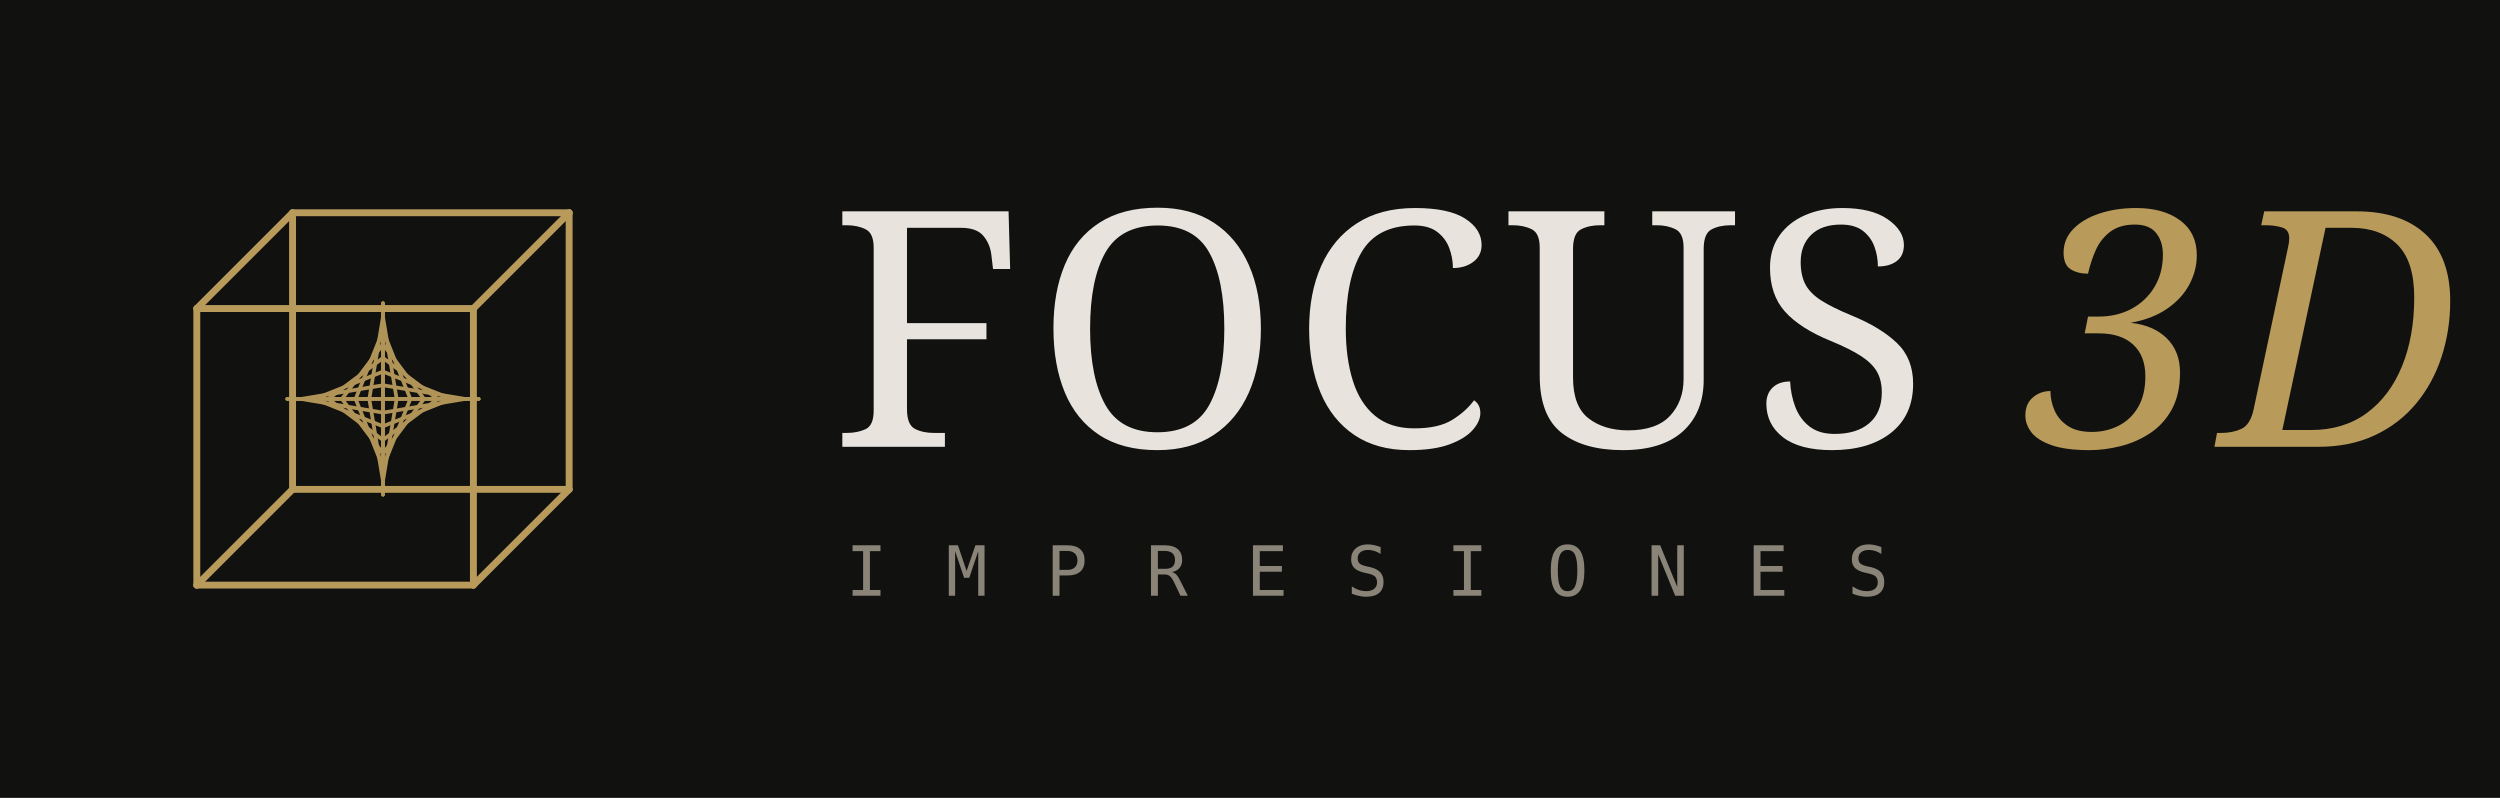
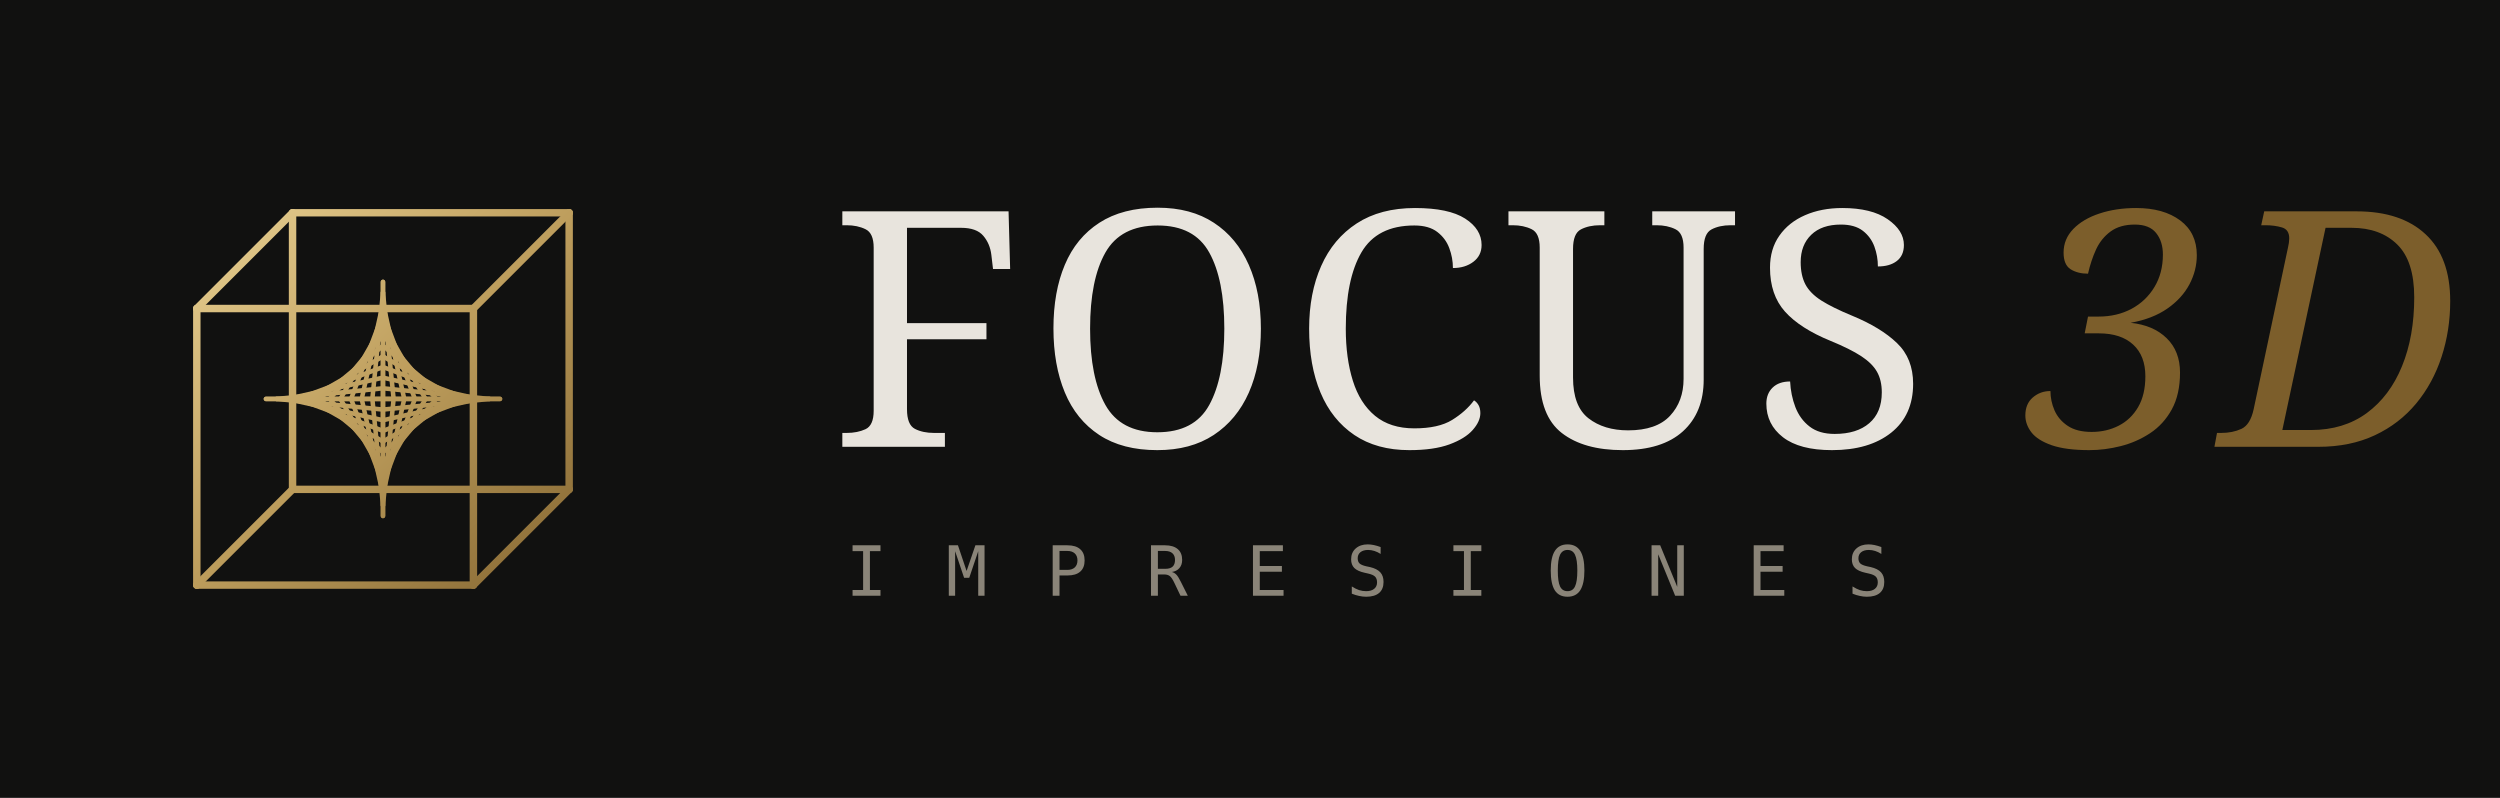
<svg xmlns="http://www.w3.org/2000/svg" width="470" height="150" viewBox="0 0 470 150">
+   <defs>
+     <linearGradient id="gold" gradientUnits="userSpaceOnUse" x1="24" y1="22" x2="104" y2="106">
+       <stop offset="0" stop-color="#efd89b" />
+       <stop offset="0.5" stop-color="#bd9d5c" />
+       <stop offset="1" stop-color="#7c5e2b" />
+     </linearGradient>
+   </defs>
  <rect width="470" height="150" fill="#111110" />
-   <g transform="translate(8,11) scale(1.0)">
-     <g fill="none" stroke="#b89a5a" stroke-linecap="round" stroke-linejoin="round">
-       <g stroke-width="1.3">
+   <g transform="translate(8,11)">
+     <g fill="none" stroke="url(#gold)" stroke-linecap="round" stroke-linejoin="round">
+       <g stroke-width="1.4">
        <line x1="29" y1="47" x2="81" y2="47" />
        <line x1="81" y1="47" x2="81" y2="99" />
        <line x1="81" y1="99" x2="29" y2="99" />
        <line x1="29" y1="99" x2="29" y2="47" />
        <line x1="47" y1="29" x2="99" y2="29" />
        <line x1="99" y1="29" x2="99" y2="81" />
        <line x1="99" y1="81" x2="47" y2="81" />
        <line x1="47" y1="81" x2="47" y2="29" />
        <line x1="29" y1="47" x2="47" y2="29" />
        <line x1="81" y1="47" x2="99" y2="29" />
        <line x1="81" y1="99" x2="99" y2="81" />
        <line x1="29" y1="99" x2="47" y2="81" />
      </g>
-       <g stroke-width="0.7" opacity="0.95">
-         <line x1="64" y1="64" x2="82" y2="64" />
-         <line x1="64" y1="61.43" x2="79.43" y2="64" />
-         <line x1="64" y1="58.86" x2="76.86" y2="64" />
-         <line x1="64" y1="56.29" x2="74.29" y2="64" />
-         <line x1="64" y1="53.71" x2="71.71" y2="64" />
-         <line x1="64" y1="51.14" x2="69.14" y2="64" />
-         <line x1="64" y1="48.57" x2="66.57" y2="64" />
-         <line x1="64" y1="46" x2="64" y2="64" />
-         <line x1="64" y1="64" x2="64" y2="82" />
-         <line x1="66.57" y1="64" x2="64" y2="79.43" />
-         <line x1="69.14" y1="64" x2="64" y2="76.86" />
-         <line x1="71.71" y1="64" x2="64" y2="74.29" />
-         <line x1="74.29" y1="64" x2="64" y2="71.71" />
-         <line x1="76.86" y1="64" x2="64" y2="69.14" />
-         <line x1="79.43" y1="64" x2="64" y2="66.57" />
-         <line x1="82" y1="64" x2="64" y2="64" />
-         <line x1="64" y1="64" x2="46" y2="64" />
-         <line x1="64" y1="66.57" x2="48.57" y2="64" />
-         <line x1="64" y1="69.14" x2="51.14" y2="64" />
-         <line x1="64" y1="71.71" x2="53.71" y2="64" />
-         <line x1="64" y1="74.29" x2="56.29" y2="64" />
-         <line x1="64" y1="76.86" x2="58.86" y2="64" />
-         <line x1="64" y1="79.43" x2="61.43" y2="64" />
-         <line x1="64" y1="82" x2="64" y2="64" />
-         <line x1="64" y1="64" x2="64" y2="46" />
-         <line x1="61.43" y1="64" x2="64" y2="48.57" />
-         <line x1="58.86" y1="64" x2="64" y2="51.14" />
-         <line x1="56.29" y1="64" x2="64" y2="53.71" />
-         <line x1="53.71" y1="64" x2="64" y2="56.29" />
-         <line x1="51.14" y1="64" x2="64" y2="58.86" />
-         <line x1="48.57" y1="64" x2="64" y2="61.43" />
-         <line x1="46" y1="64" x2="64" y2="64" />
+       <g stroke-width="0.85">
+         <line x1="64" y1="64" x2="86" y2="64" />
+         <line x1="64" y1="62" x2="84" y2="64" />
+         <line x1="64" y1="60" x2="82" y2="64" />
+         <line x1="64" y1="58" x2="80" y2="64" />
+         <line x1="64" y1="56" x2="78" y2="64" />
+         <line x1="64" y1="54" x2="76" y2="64" />
+         <line x1="64" y1="52" x2="74" y2="64" />
+         <line x1="64" y1="50" x2="72" y2="64" />
+         <line x1="64" y1="48" x2="70" y2="64" />
+         <line x1="64" y1="46" x2="68" y2="64" />
+         <line x1="64" y1="44" x2="66" y2="64" />
+         <line x1="64" y1="42" x2="64" y2="64" />
+         <line x1="64" y1="64" x2="64" y2="86" />
+         <line x1="66" y1="64" x2="64" y2="84" />
+         <line x1="68" y1="64" x2="64" y2="82" />
+         <line x1="70" y1="64" x2="64" y2="80" />
+         <line x1="72" y1="64" x2="64" y2="78" />
+         <line x1="74" y1="64" x2="64" y2="76" />
+         <line x1="76" y1="64" x2="64" y2="74" />
+         <line x1="78" y1="64" x2="64" y2="72" />
+         <line x1="80" y1="64" x2="64" y2="70" />
+         <line x1="82" y1="64" x2="64" y2="68" />
+         <line x1="84" y1="64" x2="64" y2="66" />
+         <line x1="86" y1="64" x2="64" y2="64" />
+         <line x1="64" y1="64" x2="42" y2="64" />
+         <line x1="64" y1="66" x2="44" y2="64" />
+         <line x1="64" y1="68" x2="46" y2="64" />
+         <line x1="64" y1="70" x2="48" y2="64" />
+         <line x1="64" y1="72" x2="50" y2="64" />
+         <line x1="64" y1="74" x2="52" y2="64" />
+         <line x1="64" y1="76" x2="54" y2="64" />
+         <line x1="64" y1="78" x2="56" y2="64" />
+         <line x1="64" y1="80" x2="58" y2="64" />
+         <line x1="64" y1="82" x2="60" y2="64" />
+         <line x1="64" y1="84" x2="62" y2="64" />
+         <line x1="64" y1="86" x2="64" y2="64" />
+         <line x1="64" y1="64" x2="64" y2="42" />
+         <line x1="62" y1="64" x2="64" y2="44" />
+         <line x1="60" y1="64" x2="64" y2="46" />
+         <line x1="58" y1="64" x2="64" y2="48" />
+         <line x1="56" y1="64" x2="64" y2="50" />
+         <line x1="54" y1="64" x2="64" y2="52" />
+         <line x1="52" y1="64" x2="64" y2="54" />
+         <line x1="50" y1="64" x2="64" y2="56" />
+         <line x1="48" y1="64" x2="64" y2="58" />
+         <line x1="46" y1="64" x2="64" y2="60" />
+         <line x1="44" y1="64" x2="64" y2="62" />
+         <line x1="42" y1="64" x2="64" y2="64" />
      </g>
    </g>
  </g>
-   <text x="156" y="84" font-family="Georgia, 'Cormorant Garamond', serif" font-size="62" letter-spacing="2" fill="#e8e4dd">FOCUS <tspan fill="#b89a5a" font-style="italic">3D</tspan>
+   <text x="156" y="84" font-family="Georgia, 'Cormorant Garamond', serif" font-size="62" letter-spacing="2" fill="#e8e4dd">FOCUS <tspan fill="url(#gold)" font-style="italic">3D</tspan>
  </text>
  <text x="159" y="112" font-family="'DM Mono', monospace" font-size="13" letter-spacing="11" fill="#8a8478">IMPRESIONES</text>
</svg>
